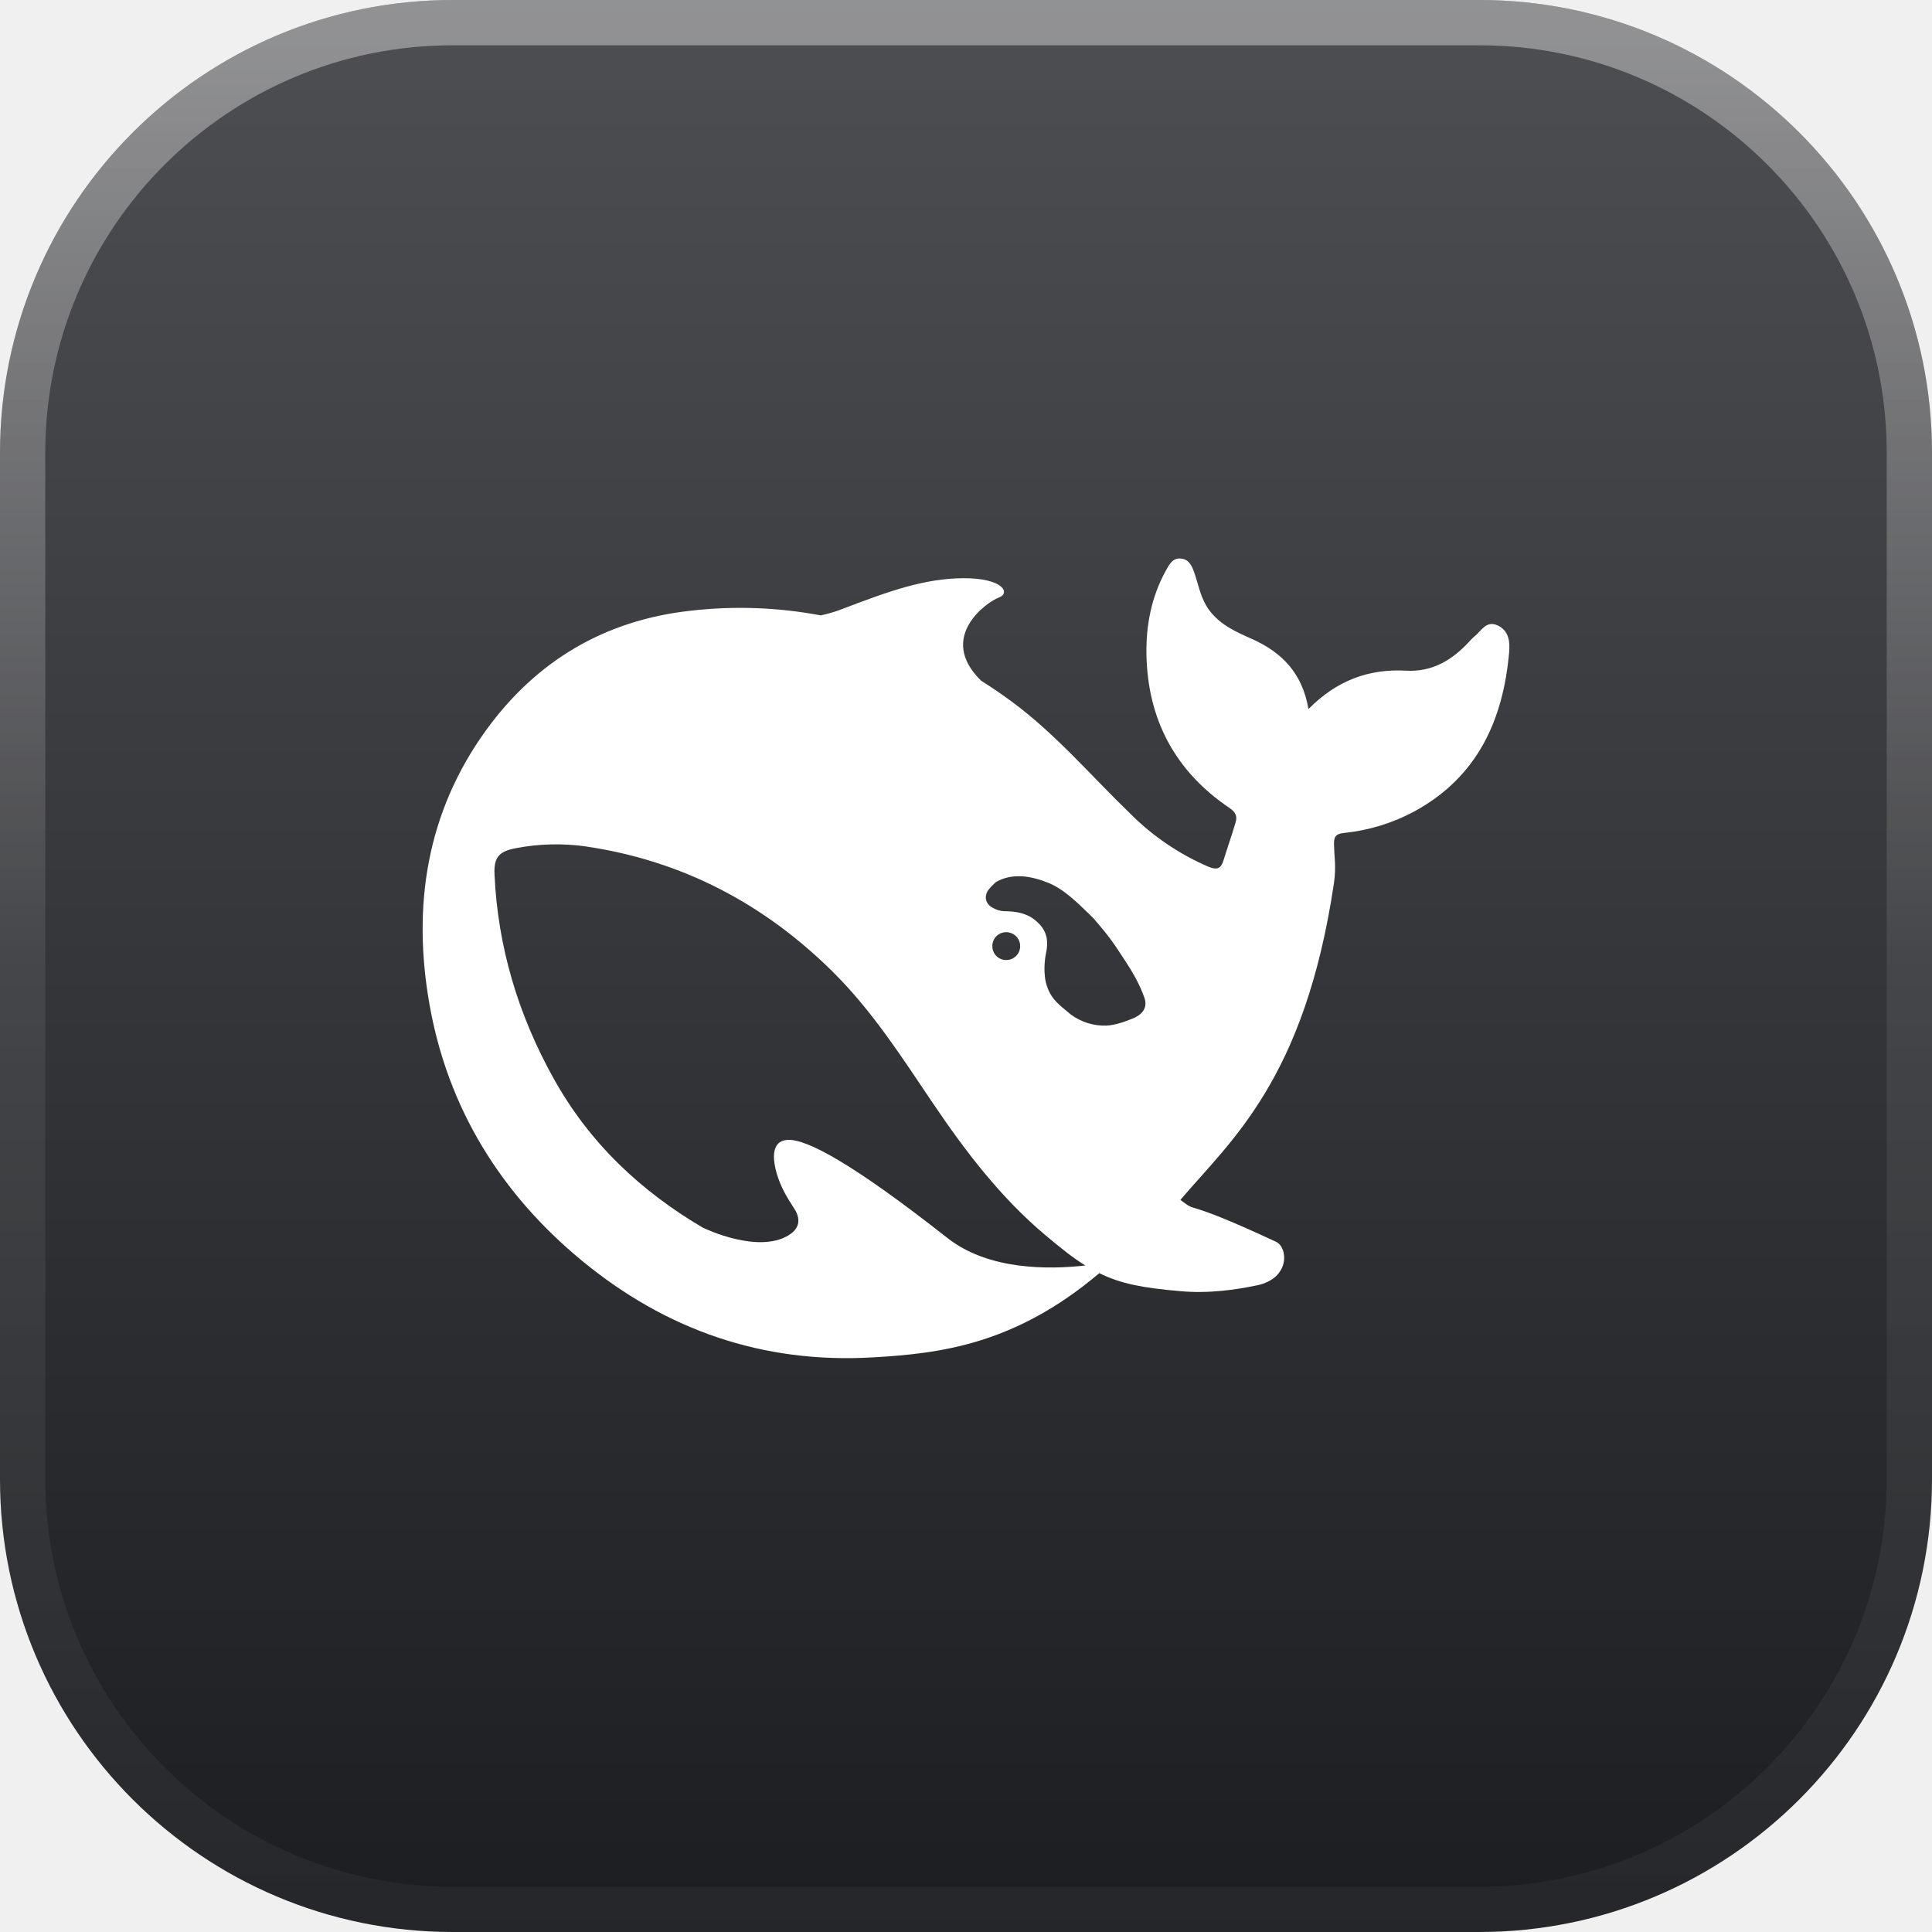
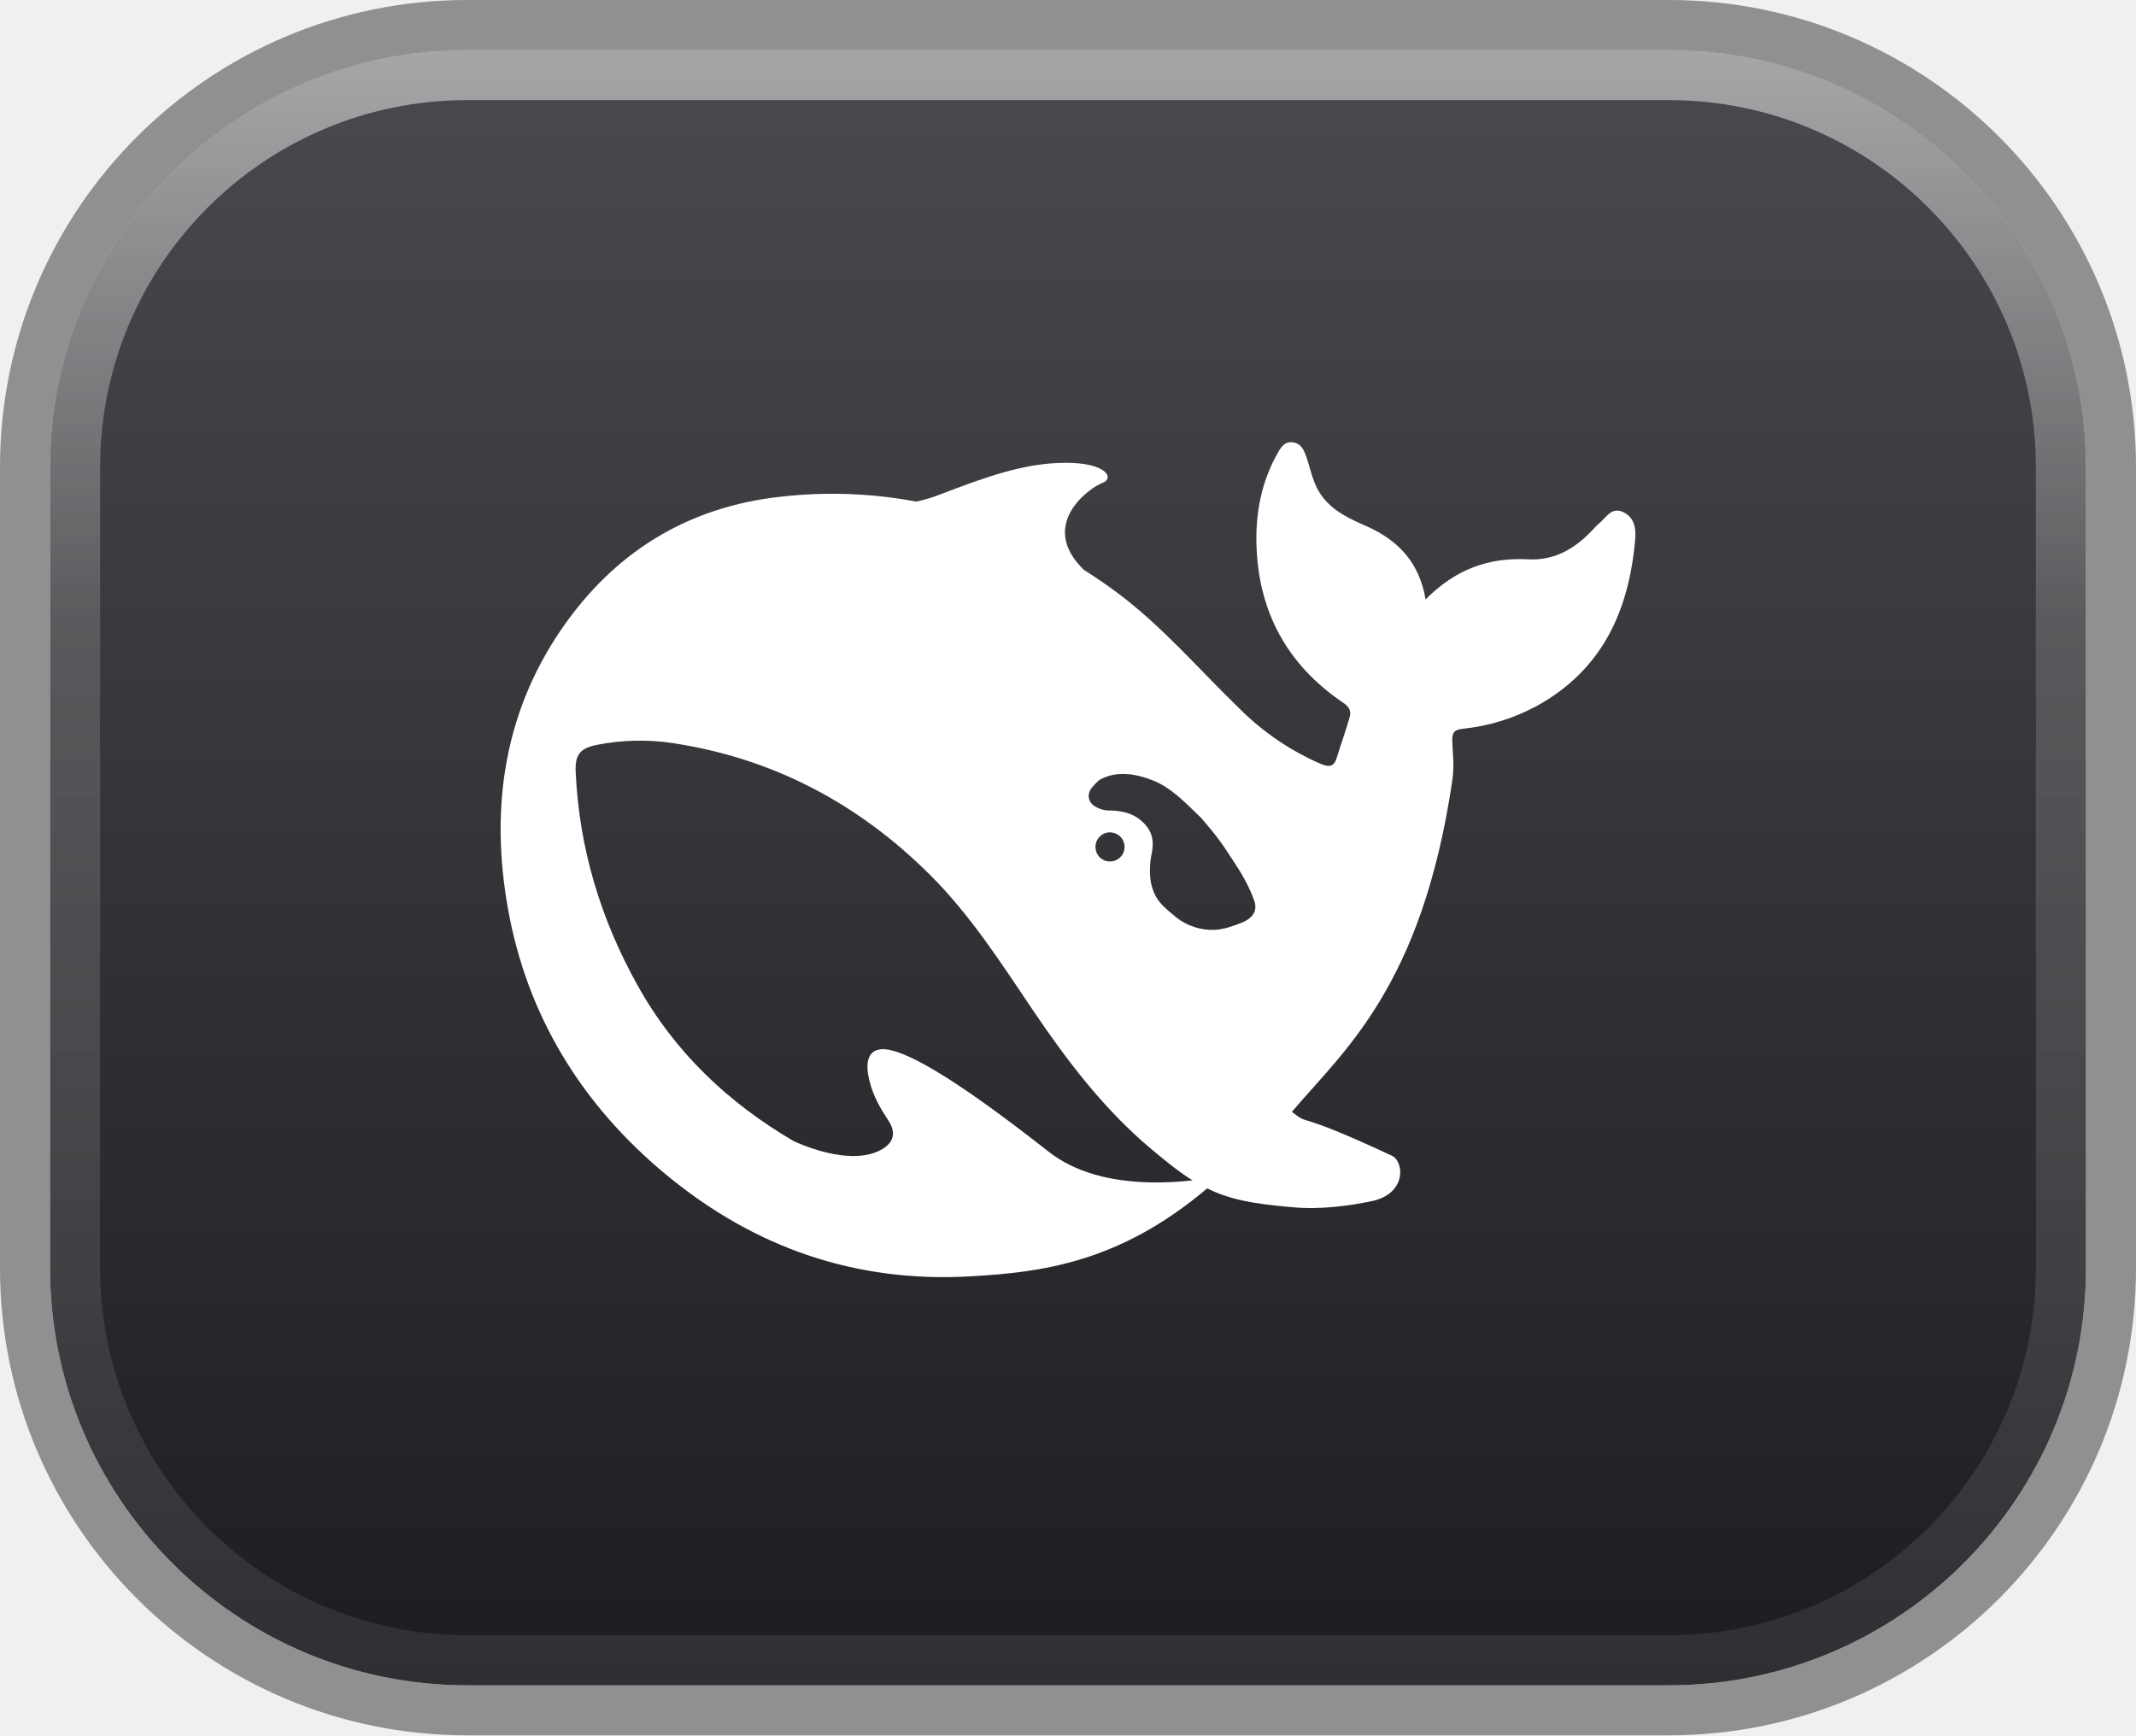
- <svg xmlns="http://www.w3.org/2000/svg" viewBox="0 0 64 64" width="64" height="64">
+ <svg xmlns="http://www.w3.org/2000/svg" viewBox="0 0 64 52" width="64" height="52">
  <defs>
    <linearGradient id="fill" x1="0" y1="0" x2="0" y2="1">
-       <stop offset="0" stop-color="#4e4f52" />
+       <stop offset="0" stop-color="#494a4d" />
      <stop offset="1" stop-color="#1c1d21" />
    </linearGradient>
    <linearGradient id="edge" x1="0" y1="0" x2="0" y2="1">
-       <stop offset="0" stop-color="#ffffff" stop-opacity="0.38" />
-       <stop offset="0.5" stop-color="#ffffff" stop-opacity="0.08" />
-       <stop offset="1" stop-color="#ffffff" stop-opacity="0.04" />
+       <stop offset="0" stop-color="#ffffff" stop-opacity="0.5" />
+       <stop offset="0.35" stop-color="#ffffff" stop-opacity="0.16" />
+       <stop offset="1" stop-color="#ffffff" stop-opacity="0.08" />
    </linearGradient>
  </defs>
-   <rect x="0" y="0" width="64" height="64" rx="15" fill="url(#fill)" />
-   <rect x="0.75" y="0.75" width="62.5" height="62.5" rx="14.25" fill="none" stroke="url(#edge)" stroke-width="1.5" />
+   <rect x="0.75" y="0.75" width="62.5" height="50.5" rx="13.25" fill="none" stroke="#000000" stroke-opacity="0.4" stroke-width="1.5" />
+   <rect x="1.5" y="1.5" width="61" height="49" rx="12.5" fill="url(#fill)" />
+   <rect x="2.25" y="2.25" width="59.5" height="47.5" rx="11.75" fill="none" stroke="url(#edge)" stroke-width="1.5" />
  <g fill="#ffffff" color="#ffffff">
-     <svg x="14" y="14" width="36" height="36" fill="#ffffff" fill-rule="evenodd" viewBox="0 0 24 24">
+     <svg x="15" y="9" width="34" height="34" fill="#ffffff" fill-rule="evenodd" viewBox="0 0 24 24">
      <path d="M23.748 4.482c-.254-.124-.364.113-.512.234-.051.039-.094.09-.137.136-.372.397-.806.657-1.373.626-.829-.046-1.537.214-2.163.848-.133-.782-.575-1.248-1.247-1.548-.352-.156-.708-.311-.955-.65-.172-.241-.219-.51-.305-.774-.055-.16-.11-.323-.293-.35-.2-.031-.278.136-.356.276-.313.572-.434 1.202-.422 1.84.027 1.436.633 2.58 1.838 3.393.137.093.172.187.129.323-.082.28-.18.552-.266.833-.055.179-.137.217-.329.14a5.526 5.526 0 01-1.736-1.18c-.857-.828-1.631-1.742-2.597-2.458a11.365 11.365 0 00-.689-.471c-.985-.957.13-1.743.388-1.836.27-.098.093-.432-.779-.428-.872.004-1.67.295-2.687.684a3.055 3.055 0 01-.465.137 9.597 9.597 0 00-2.883-.102c-1.885.21-3.39 1.102-4.497 2.623C.082 8.606-.231 10.684.152 12.85c.403 2.284 1.569 4.175 3.36 5.653 1.858 1.533 3.997 2.284 6.438 2.14 1.482-.085 3.133-.284 4.994-1.86.47.234.962.327 1.78.397.63.059 1.236-.03 1.705-.128.735-.156.684-.837.419-.961-2.155-1.004-1.682-.595-2.113-.926 1.096-1.296 2.746-2.642 3.392-7.003.05-.347.007-.565 0-.845-.004-.17.035-.237.23-.256a4.173 4.173 0 001.545-.475c1.396-.763 1.96-2.015 2.093-3.517.02-.23-.004-.467-.247-.588zM11.581 18c-2.089-1.642-3.102-2.183-3.52-2.16-.392.024-.321.471-.235.763.09.288.207.486.371.739.114.167.192.416-.113.603-.673.416-1.842-.14-1.897-.167-1.361-.802-2.5-1.86-3.301-3.307-.774-1.393-1.224-2.887-1.298-4.482-.02-.386.093-.522.477-.592a4.696 4.696 0 011.529-.039c2.132.312 3.946 1.265 5.468 2.774.868.86 1.525 1.887 2.202 2.891.72 1.066 1.494 2.082 2.48 2.914.348.292.625.514.891.677-.802.09-2.14.11-3.054-.614zm1-6.44a.306.306 0 01.415-.287.302.302 0 01.2.288.306.306 0 01-.31.307.303.303 0 01-.304-.308zm3.11 1.596c-.2.081-.399.151-.59.16a1.245 1.245 0 01-.798-.254c-.274-.23-.47-.358-.552-.758a1.73 1.73 0 01.016-.588c.07-.327-.008-.537-.239-.727-.187-.156-.426-.199-.688-.199a.559.559 0 01-.254-.078c-.11-.054-.2-.19-.114-.358.028-.054.16-.186.192-.21.356-.202.767-.136 1.146.016.352.144.618.408 1.001.782.391.451.462.576.685.914.176.265.336.537.445.848.067.195-.019.354-.25.452z" />
    </svg>
  </g>
</svg>
